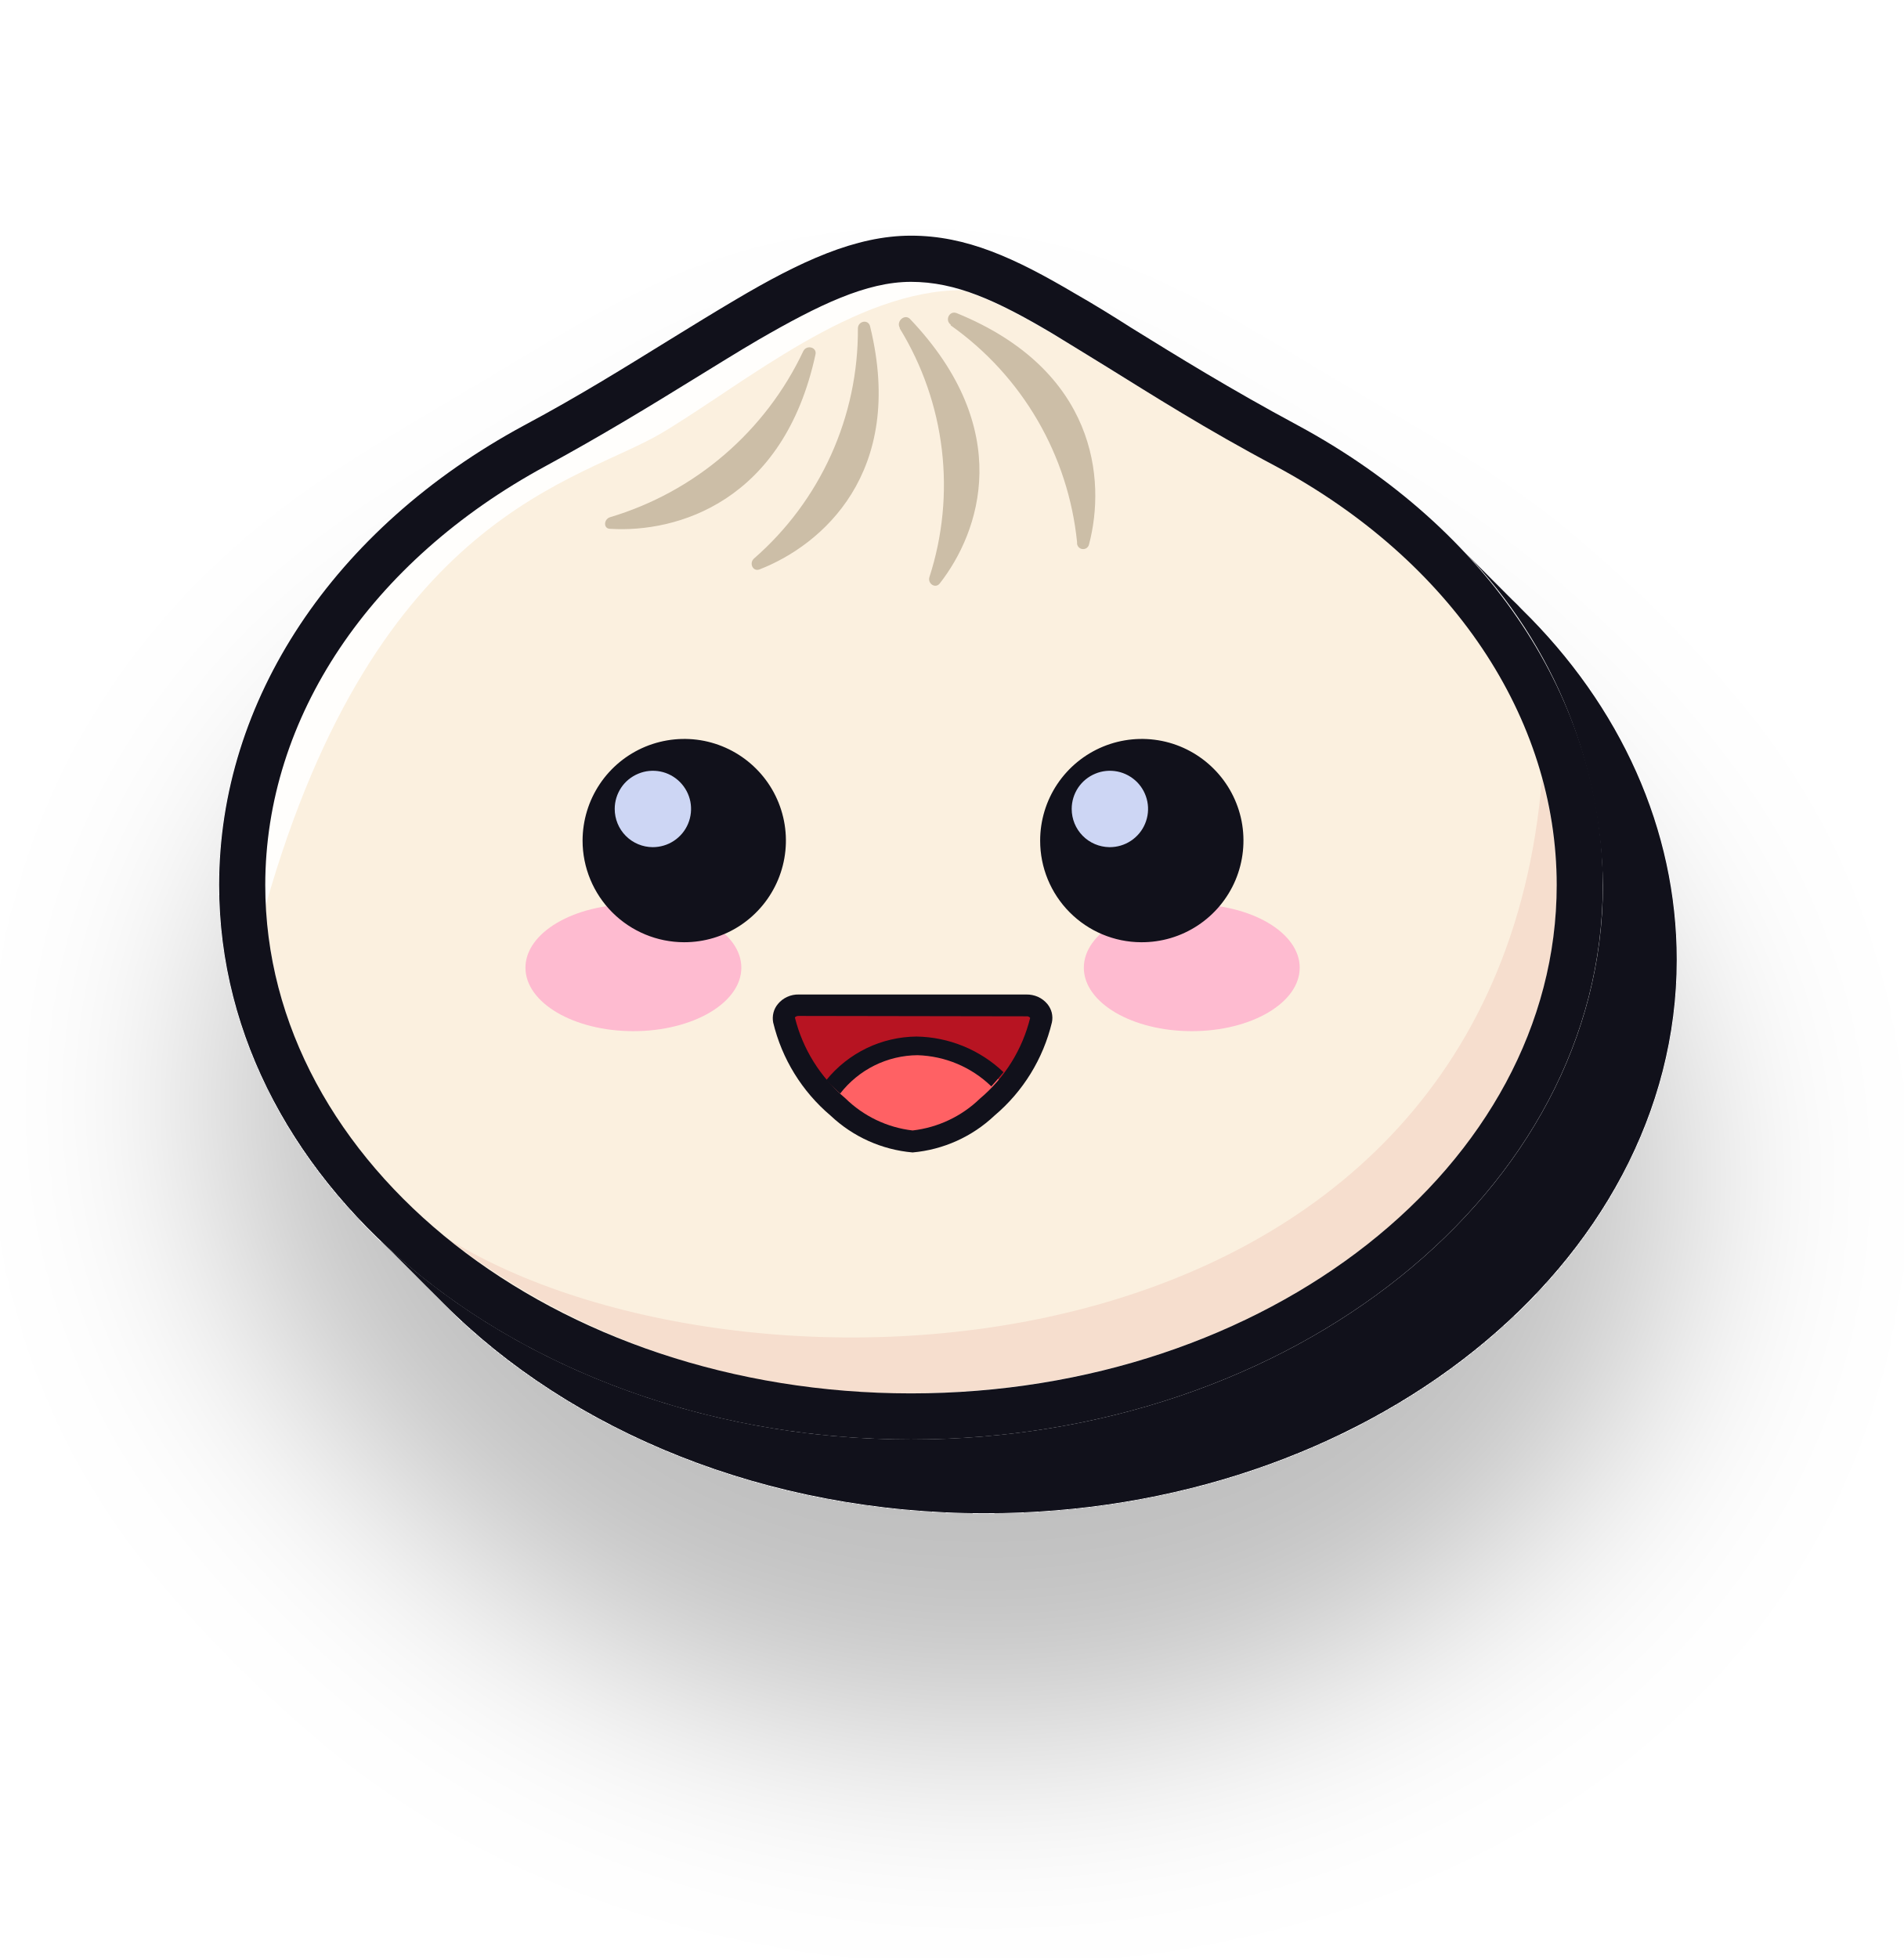
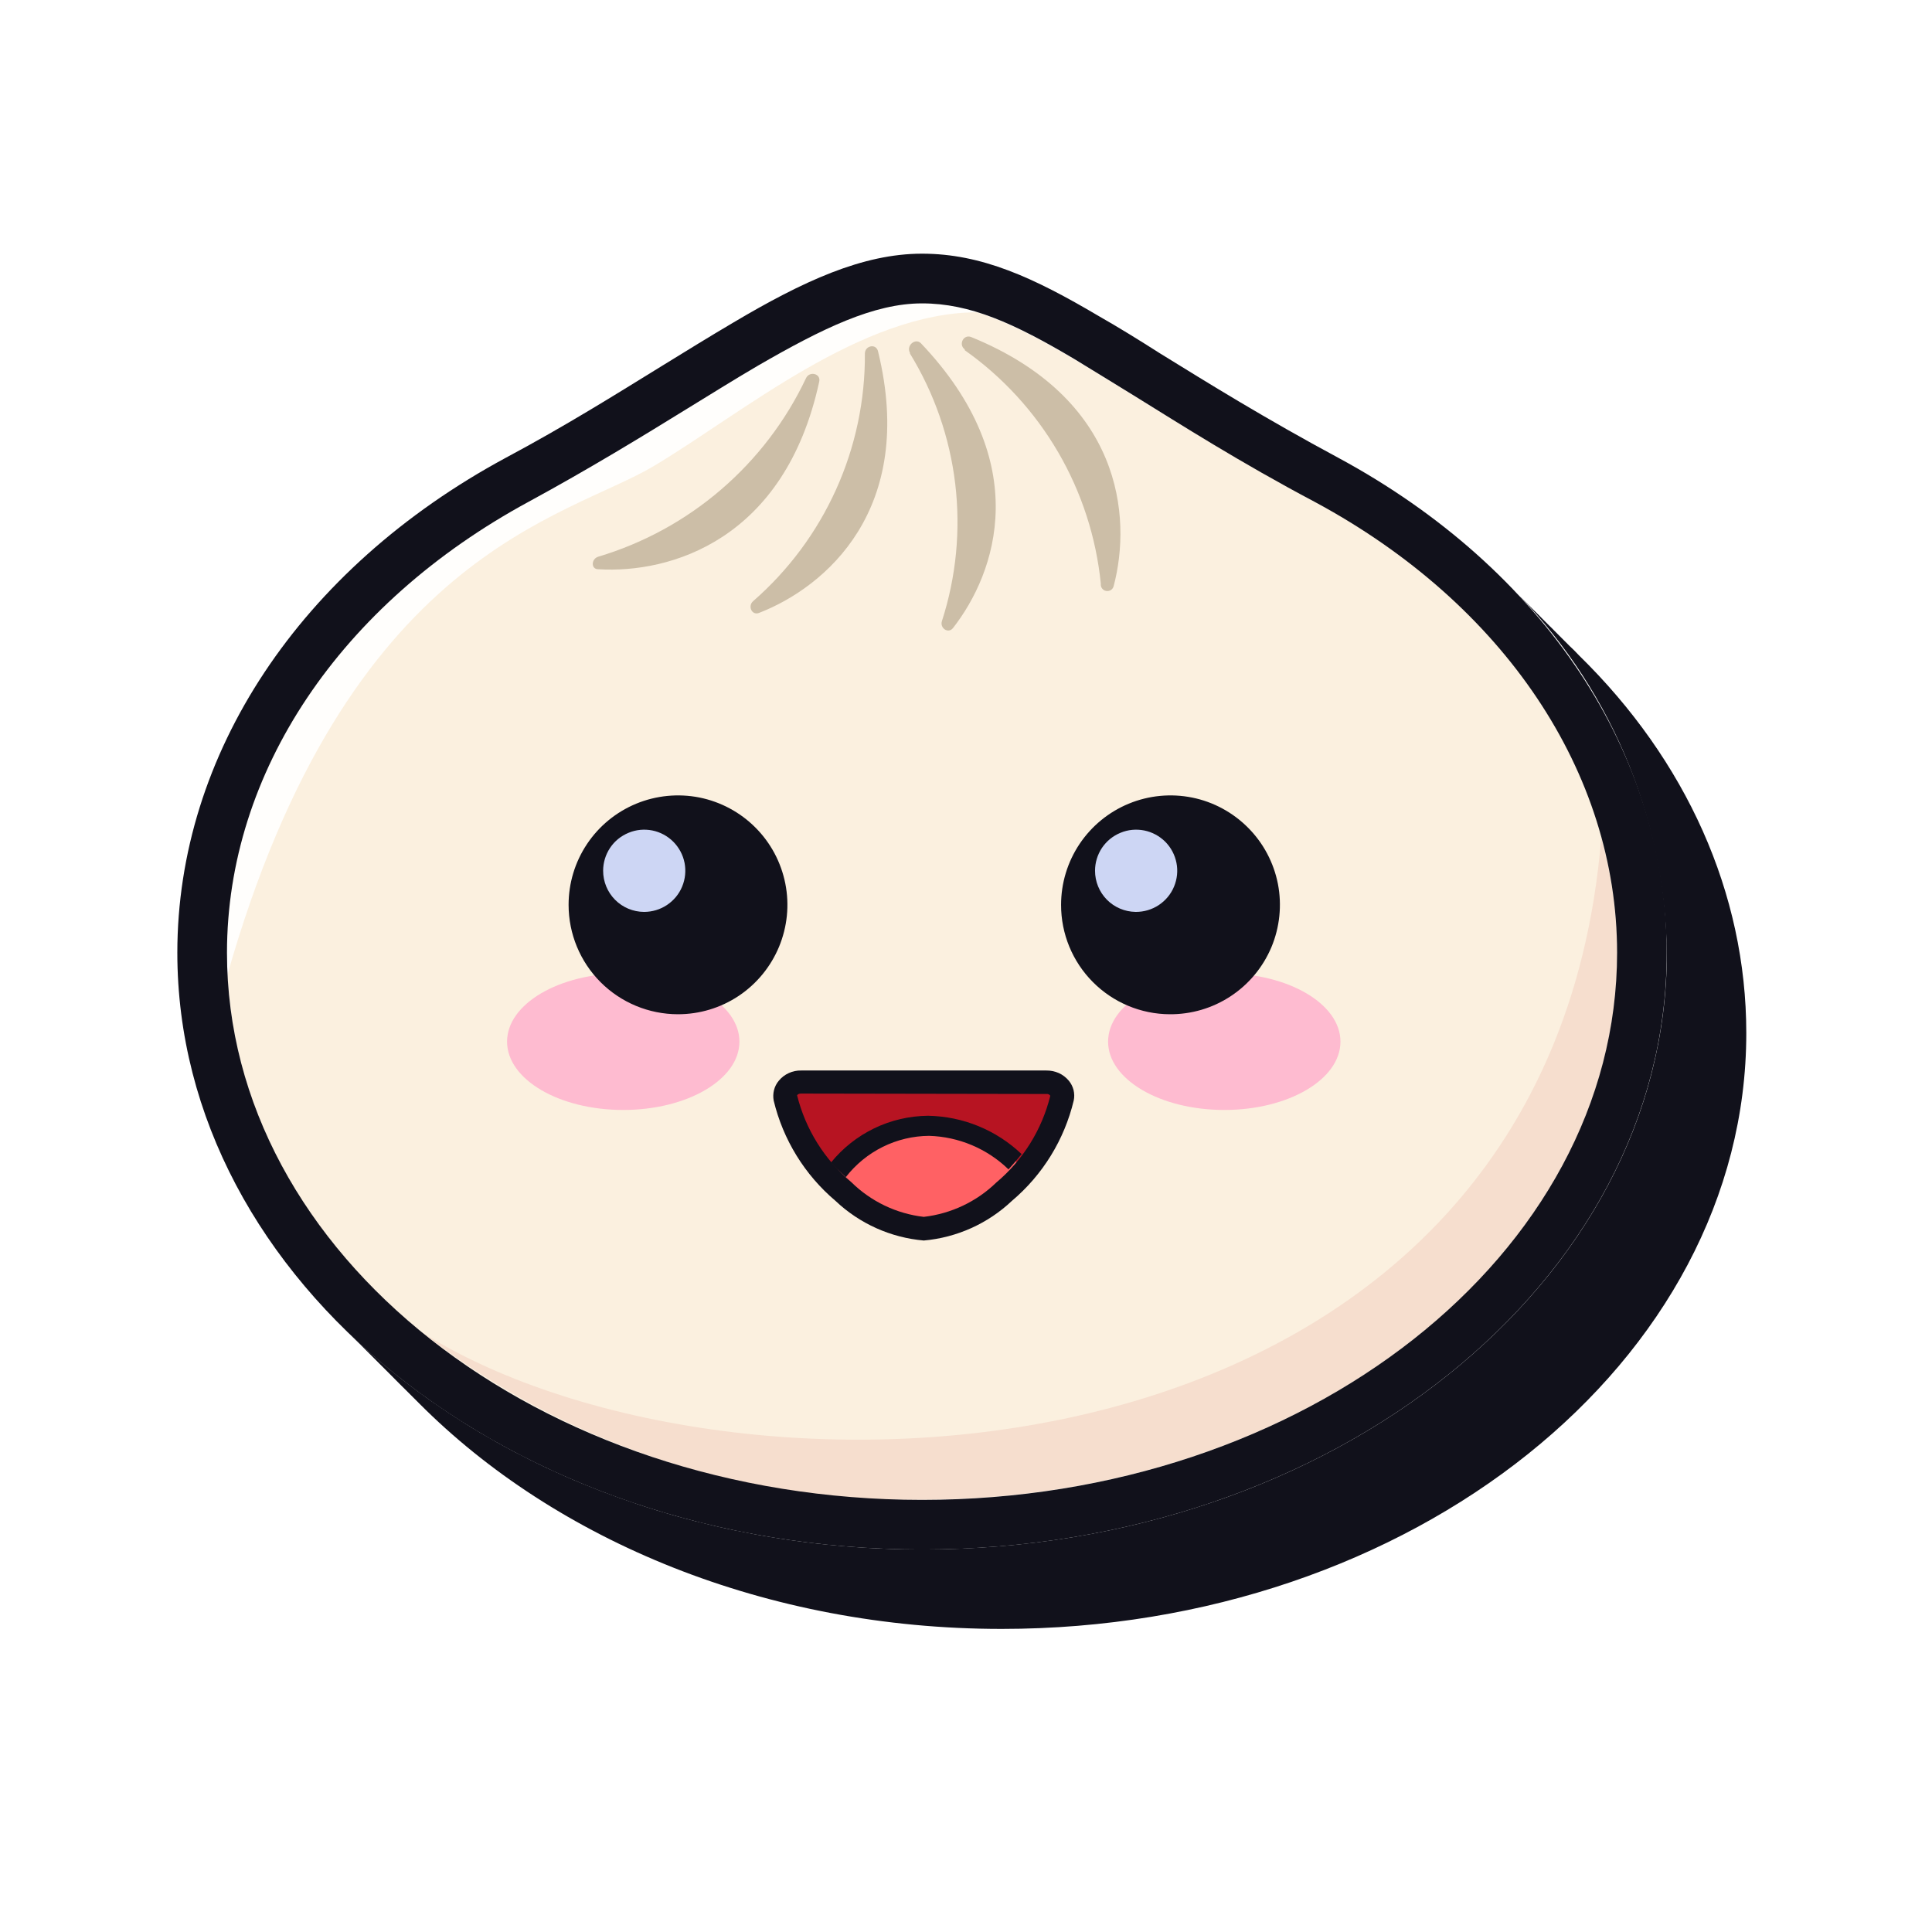
- <svg xmlns="http://www.w3.org/2000/svg" width="35" height="36" viewBox="0 0 35 36" fill="none">
-   <g filter="url(#filter0_d_2_238)">
-     <path d="M27.975 11.199C27.921 11.141 27.863 11.083 27.805 11.029C27.748 10.975 27.693 10.914 27.636 10.86C27.578 10.805 27.524 10.744 27.466 10.69C27.409 10.636 27.354 10.575 27.297 10.52C27.239 10.466 27.185 10.405 27.127 10.351C27.069 10.296 27.015 10.235 26.957 10.181C26.9 10.127 26.845 10.066 26.788 10.011C28.47 11.665 29.434 13.915 29.471 16.273C29.471 21.894 23.765 26.466 16.751 26.466C12.823 26.466 9.308 25.032 6.971 22.783L7.141 22.952L7.311 23.122L7.48 23.291L7.65 23.461L7.819 23.631L7.989 23.8L8.159 23.97C10.492 26.314 14.085 27.823 18.108 27.823C25.122 27.823 30.828 23.251 30.828 17.647C30.828 15.252 29.797 12.983 27.975 11.199Z" fill="#11111B" />
-     <path d="M28.622 16.274C28.622 21.433 23.306 25.615 16.749 25.615C10.193 25.615 4.877 21.433 4.877 16.274C4.877 13.075 6.912 10.249 10.04 8.574C13.167 6.898 15.114 5.182 16.749 5.182C18.384 5.182 19.782 6.583 23.459 8.574C26.586 10.249 28.622 13.075 28.622 16.274Z" fill="#FBF0DF" />
-     <path d="M28.622 16.274C28.62 15.611 28.529 14.951 28.35 14.313C27.424 25.608 13.646 26.151 8.229 22.773C10.664 24.66 13.669 25.663 16.75 25.615C23.296 25.615 28.622 21.426 28.622 16.274Z" fill="#F6DECE" />
-     <path d="M12.18 7.953C13.697 7.044 15.711 5.338 17.692 5.334C17.388 5.236 17.07 5.184 16.749 5.182C15.929 5.182 15.053 5.606 13.951 6.243C13.568 6.467 13.171 6.715 12.75 6.973C11.96 7.461 11.054 8.014 10.037 8.567C6.807 10.314 4.877 13.194 4.877 16.274C4.877 16.409 4.877 16.545 4.877 16.677C6.933 9.415 10.667 8.862 12.18 7.953Z" fill="#FFFEFC" />
-     <path fill-rule="evenodd" clip-rule="evenodd" d="M15.773 6.039C15.778 6.84 15.61 7.633 15.28 8.363C14.95 9.093 14.467 9.743 13.863 10.269C13.768 10.354 13.843 10.517 13.965 10.469C15.108 10.025 16.652 8.695 16 6.012C15.973 5.859 15.773 5.9 15.773 6.039ZM16.543 6.039C16.958 6.716 17.222 7.475 17.316 8.264C17.41 9.053 17.333 9.852 17.089 10.608C17.049 10.727 17.194 10.829 17.276 10.73C18.019 9.781 18.667 7.895 16.726 5.859C16.628 5.771 16.475 5.907 16.543 6.026V6.039ZM17.479 5.982C18.129 6.442 18.673 7.036 19.074 7.724C19.475 8.412 19.723 9.178 19.803 9.971C19.799 9.999 19.807 10.028 19.824 10.051C19.841 10.074 19.867 10.09 19.895 10.094C19.924 10.099 19.953 10.093 19.977 10.077C20 10.061 20.017 10.036 20.023 10.008C20.335 8.824 20.159 6.806 17.591 5.758C17.456 5.703 17.367 5.887 17.479 5.968V5.982ZM11.218 9.509C11.991 9.278 12.707 8.887 13.318 8.361C13.93 7.835 14.425 7.186 14.769 6.456C14.83 6.334 15.024 6.382 14.993 6.518C14.406 9.231 12.442 9.798 11.221 9.723C11.092 9.726 11.095 9.547 11.218 9.509Z" fill="#CCBEA7" />
-     <path d="M16.749 26.467C9.734 26.467 4.029 21.894 4.029 16.273C4.029 12.882 6.125 9.717 9.636 7.821C10.654 7.278 11.525 6.732 12.302 6.253C12.73 5.989 13.133 5.741 13.523 5.511C14.714 4.805 15.732 4.333 16.749 4.333C17.767 4.333 18.655 4.741 19.768 5.399C20.107 5.592 20.447 5.802 20.809 6.033C21.654 6.555 22.607 7.146 23.862 7.821C27.373 9.717 29.469 12.878 29.469 16.273C29.469 21.894 23.764 26.467 16.749 26.467ZM16.749 5.182C15.928 5.182 15.053 5.606 13.951 6.243C13.567 6.467 13.171 6.715 12.75 6.973C11.96 7.461 11.054 8.014 10.036 8.567C6.807 10.314 4.877 13.194 4.877 16.273C4.877 21.426 10.203 25.619 16.749 25.619C23.296 25.619 28.621 21.426 28.621 16.273C28.621 13.194 26.691 10.314 23.459 8.574C22.177 7.895 21.176 7.257 20.365 6.755C19.995 6.528 19.656 6.318 19.348 6.131C18.32 5.521 17.57 5.182 16.749 5.182Z" fill="#11111B" />
-     <path d="M19.141 18.75C18.988 19.374 18.641 19.934 18.15 20.348C17.782 20.705 17.304 20.93 16.794 20.985C16.267 20.938 15.773 20.713 15.393 20.348C14.906 19.932 14.564 19.372 14.416 18.75C14.411 18.713 14.414 18.675 14.426 18.64C14.438 18.605 14.458 18.573 14.484 18.546C14.51 18.52 14.542 18.499 14.577 18.487C14.612 18.475 14.65 18.471 14.687 18.475H18.873C18.91 18.471 18.947 18.476 18.982 18.488C19.016 18.501 19.048 18.521 19.073 18.547C19.099 18.574 19.119 18.606 19.13 18.641C19.142 18.676 19.146 18.713 19.141 18.75Z" fill="#B71422" />
-     <path d="M15.393 20.374C15.774 20.74 16.266 20.968 16.791 21.019C17.315 20.967 17.806 20.74 18.185 20.374C18.306 20.261 18.42 20.14 18.524 20.012C18.315 19.774 18.06 19.583 17.774 19.448C17.488 19.313 17.178 19.238 16.862 19.228C16.524 19.236 16.193 19.326 15.898 19.49C15.602 19.654 15.351 19.888 15.166 20.171C15.244 20.242 15.312 20.31 15.393 20.374Z" fill="#FF6164" />
-     <path d="M15.447 20.106C15.616 19.889 15.831 19.712 16.077 19.59C16.323 19.468 16.594 19.403 16.869 19.401C17.377 19.416 17.861 19.62 18.226 19.974C18.304 19.889 18.378 19.801 18.45 19.713C18.018 19.302 17.448 19.068 16.852 19.058C16.533 19.061 16.219 19.134 15.933 19.272C15.646 19.411 15.393 19.611 15.193 19.858C15.273 19.946 15.358 20.028 15.447 20.106Z" fill="#11111B" />
-     <path d="M16.779 21.189C16.214 21.14 15.682 20.901 15.27 20.511C14.745 20.067 14.375 19.466 14.215 18.798C14.204 18.738 14.206 18.677 14.221 18.618C14.236 18.559 14.264 18.505 14.303 18.459C14.35 18.402 14.408 18.358 14.475 18.328C14.541 18.298 14.614 18.283 14.687 18.285H18.872C18.945 18.284 19.017 18.299 19.084 18.328C19.15 18.358 19.209 18.403 19.256 18.459C19.294 18.505 19.322 18.56 19.337 18.618C19.351 18.677 19.353 18.738 19.34 18.798C19.18 19.466 18.811 20.067 18.285 20.511C17.874 20.9 17.343 21.139 16.779 21.189ZM14.687 18.679C14.632 18.679 14.619 18.703 14.615 18.709C14.759 19.289 15.083 19.808 15.541 20.192C15.876 20.522 16.312 20.731 16.779 20.785C17.245 20.731 17.681 20.525 18.017 20.199C18.474 19.815 18.797 19.296 18.94 18.716C18.933 18.705 18.922 18.697 18.91 18.691C18.899 18.686 18.885 18.684 18.872 18.686L14.687 18.679Z" fill="#11111B" />
-     <path d="M21.912 18.959C23.008 18.959 23.896 18.437 23.896 17.792C23.896 17.148 23.008 16.625 21.912 16.625C20.816 16.625 19.927 17.148 19.927 17.792C19.927 18.437 20.816 18.959 21.912 18.959Z" fill="#FEBBD0" />
-     <path d="M11.645 18.959C12.741 18.959 13.63 18.437 13.63 17.792C13.63 17.148 12.741 16.625 11.645 16.625C10.549 16.625 9.661 17.148 9.661 17.792C9.661 18.437 10.549 18.959 11.645 18.959Z" fill="#FEBBD0" />
-     <path fill-rule="evenodd" clip-rule="evenodd" d="M12.577 17.324C12.947 17.325 13.309 17.216 13.617 17.011C13.924 16.806 14.164 16.514 14.306 16.173C14.448 15.831 14.486 15.456 14.414 15.093C14.342 14.73 14.165 14.397 13.903 14.135C13.642 13.873 13.309 13.695 12.947 13.622C12.584 13.55 12.208 13.587 11.866 13.728C11.524 13.87 11.232 14.109 11.027 14.416C10.821 14.724 10.712 15.085 10.711 15.455C10.711 15.95 10.908 16.425 11.258 16.776C11.608 17.126 12.082 17.323 12.577 17.324ZM20.979 17.324C21.349 17.327 21.712 17.22 22.021 17.016C22.331 16.812 22.572 16.521 22.716 16.18C22.859 15.839 22.898 15.462 22.828 15.099C22.757 14.736 22.58 14.401 22.319 14.139C22.058 13.876 21.725 13.696 21.363 13.623C21 13.55 20.623 13.586 20.281 13.727C19.939 13.868 19.646 14.108 19.44 14.415C19.234 14.723 19.124 15.085 19.124 15.455C19.123 15.949 19.318 16.423 19.666 16.773C20.013 17.123 20.486 17.322 20.979 17.324Z" fill="#11111B" />
-     <path fill-rule="evenodd" clip-rule="evenodd" d="M12 15.576C12.139 15.576 12.275 15.536 12.391 15.459C12.507 15.382 12.598 15.273 12.651 15.145C12.705 15.016 12.719 14.875 12.693 14.739C12.666 14.602 12.599 14.477 12.501 14.378C12.403 14.28 12.278 14.212 12.142 14.185C12.006 14.158 11.864 14.171 11.736 14.225C11.607 14.278 11.497 14.367 11.42 14.483C11.343 14.599 11.302 14.735 11.302 14.873C11.302 15.059 11.375 15.237 11.506 15.369C11.637 15.501 11.815 15.575 12 15.576ZM20.402 15.576C20.541 15.576 20.677 15.536 20.793 15.459C20.909 15.382 21 15.273 21.053 15.145C21.107 15.016 21.122 14.875 21.095 14.739C21.068 14.602 21.002 14.477 20.904 14.378C20.805 14.28 20.68 14.212 20.544 14.185C20.408 14.158 20.266 14.171 20.138 14.225C20.009 14.278 19.9 14.367 19.822 14.483C19.745 14.599 19.704 14.735 19.704 14.873C19.704 15.058 19.776 15.235 19.906 15.367C20.035 15.498 20.211 15.573 20.396 15.576H20.402Z" fill="#CDD6F4" />
-   </g>
-   <defs>
-     <filter id="filter0_d_2_238" x="-2.651" y="0" width="40.157" height="40.157" filterUnits="userSpaceOnUse" color-interpolation-filters="sRGB">
-       <feFlood flood-opacity="0" result="BackgroundImageFix" />
-       <feColorMatrix in="SourceAlpha" type="matrix" values="0 0 0 0 0 0 0 0 0 0 0 0 0 0 0 0 0 0 127 0" result="hardAlpha" />
-       <feOffset dy="4" />
-       <feGaussianBlur stdDeviation="2" />
-       <feComposite in2="hardAlpha" operator="out" />
-       <feColorMatrix type="matrix" values="0 0 0 0 0 0 0 0 0 0 0 0 0 0 0 0 0 0 0.25 0" />
-       <feBlend mode="normal" in2="BackgroundImageFix" result="effect1_dropShadow_2_238" />
-       <feBlend mode="normal" in="SourceGraphic" in2="effect1_dropShadow_2_238" result="shape" />
-     </filter>
-   </defs>
+ <svg xmlns="http://www.w3.org/2000/svg" width="33" height="33" viewBox="0 0 33 33" fill="none">
+   <path d="M26.975 11.199C26.921 11.141 26.863 11.083 26.805 11.029C26.748 10.975 26.693 10.914 26.636 10.86C26.578 10.805 26.524 10.744 26.466 10.69C26.409 10.636 26.354 10.575 26.297 10.52C26.239 10.466 26.185 10.405 26.127 10.351C26.069 10.296 26.015 10.235 25.957 10.181C25.9 10.127 25.845 10.066 25.788 10.011C27.47 11.665 28.434 13.915 28.471 16.273C28.471 21.894 22.765 26.466 15.751 26.466C11.823 26.466 8.308 25.032 5.971 22.783L6.141 22.952L6.311 23.122L6.48 23.291L6.65 23.461L6.819 23.631L6.989 23.8L7.159 23.97C9.492 26.314 13.085 27.823 17.108 27.823C24.122 27.823 29.828 23.251 29.828 17.647C29.828 15.252 28.797 12.983 26.975 11.199Z" fill="#11111B" />
+   <path d="M27.622 16.274C27.622 21.433 22.306 25.615 15.749 25.615C9.193 25.615 3.877 21.433 3.877 16.274C3.877 13.075 5.912 10.249 9.04 8.574C12.167 6.898 14.114 5.182 15.749 5.182C17.384 5.182 18.782 6.583 22.459 8.574C25.586 10.249 27.622 13.075 27.622 16.274Z" fill="#FBF0DF" />
+   <path d="M27.622 16.274C27.62 15.611 27.529 14.951 27.35 14.313C26.424 25.608 12.646 26.151 7.229 22.773C9.664 24.66 12.669 25.663 15.749 25.615C22.296 25.615 27.622 21.426 27.622 16.274Z" fill="#F6DECE" />
+   <path d="M11.18 7.953C12.697 7.044 14.711 5.338 16.692 5.334C16.388 5.236 16.07 5.184 15.749 5.182C14.929 5.182 14.053 5.606 12.951 6.243C12.568 6.467 12.171 6.715 11.75 6.973C10.96 7.461 10.054 8.014 9.037 8.567C5.807 10.314 3.877 13.194 3.877 16.274C3.877 16.409 3.877 16.545 3.877 16.677C5.933 9.415 9.667 8.862 11.18 7.953Z" fill="#FFFEFC" />
+   <path fill-rule="evenodd" clip-rule="evenodd" d="M14.773 6.039C14.778 6.84 14.61 7.633 14.28 8.363C13.95 9.093 13.467 9.743 12.863 10.269C12.768 10.354 12.843 10.517 12.965 10.469C14.108 10.025 15.652 8.695 15 6.012C14.973 5.859 14.773 5.9 14.773 6.039ZM15.543 6.039C15.958 6.716 16.222 7.475 16.316 8.264C16.41 9.053 16.333 9.852 16.089 10.608C16.049 10.727 16.194 10.829 16.276 10.73C17.019 9.781 17.667 7.895 15.726 5.859C15.628 5.771 15.475 5.907 15.543 6.026V6.039ZM16.479 5.982C17.129 6.442 17.673 7.036 18.074 7.724C18.475 8.412 18.723 9.178 18.803 9.971C18.799 9.999 18.807 10.028 18.824 10.051C18.841 10.074 18.867 10.09 18.895 10.094C18.924 10.099 18.953 10.093 18.977 10.077C19 10.061 19.017 10.036 19.023 10.008C19.335 8.824 19.159 6.806 16.591 5.758C16.456 5.703 16.367 5.887 16.479 5.968V5.982ZM10.218 9.509C10.991 9.278 11.707 8.887 12.318 8.361C12.93 7.835 13.425 7.186 13.769 6.456C13.83 6.334 14.024 6.382 13.993 6.518C13.406 9.231 11.442 9.798 10.221 9.723C10.092 9.726 10.095 9.547 10.218 9.509Z" fill="#CCBEA7" />
+   <path d="M15.749 26.467C8.734 26.467 3.029 21.894 3.029 16.273C3.029 12.882 5.125 9.717 8.636 7.821C9.654 7.278 10.525 6.732 11.302 6.253C11.73 5.989 12.133 5.741 12.523 5.511C13.714 4.805 14.732 4.333 15.749 4.333C16.767 4.333 17.655 4.741 18.768 5.399C19.107 5.592 19.447 5.802 19.809 6.033C20.654 6.555 21.607 7.146 22.862 7.821C26.373 9.717 28.469 12.878 28.469 16.273C28.469 21.894 22.764 26.467 15.749 26.467ZM15.749 5.182C14.928 5.182 14.053 5.606 12.951 6.243C12.567 6.467 12.171 6.715 11.75 6.973C10.96 7.461 10.054 8.014 9.036 8.567C5.807 10.314 3.877 13.194 3.877 16.273C3.877 21.426 9.202 25.619 15.749 25.619C22.296 25.619 27.621 21.426 27.621 16.273C27.621 13.194 25.691 10.314 22.459 8.574C21.177 7.895 20.176 7.257 19.365 6.755C18.995 6.528 18.656 6.318 18.348 6.131C17.32 5.521 16.57 5.182 15.749 5.182Z" fill="#11111B" />
+   <path d="M18.141 18.75C17.988 19.374 17.641 19.934 17.15 20.348C16.782 20.705 16.304 20.93 15.793 20.985C15.268 20.938 14.773 20.713 14.393 20.348C13.906 19.932 13.564 19.372 13.416 18.75C13.411 18.713 13.414 18.675 13.426 18.64C13.438 18.605 13.458 18.573 13.484 18.546C13.51 18.52 13.542 18.499 13.577 18.487C13.612 18.475 13.65 18.471 13.687 18.475H17.873C17.91 18.471 17.947 18.476 17.982 18.488C18.016 18.501 18.048 18.521 18.073 18.547C18.099 18.574 18.119 18.606 18.13 18.641C18.142 18.676 18.146 18.713 18.141 18.75Z" fill="#B71422" />
+   <path d="M14.393 20.374C14.774 20.74 15.266 20.968 15.791 21.019C16.315 20.967 16.806 20.74 17.185 20.374C17.306 20.261 17.42 20.14 17.524 20.012C17.315 19.774 17.06 19.583 16.774 19.448C16.488 19.313 16.178 19.238 15.862 19.228C15.524 19.236 15.193 19.326 14.898 19.49C14.602 19.654 14.351 19.888 14.166 20.171C14.244 20.242 14.312 20.31 14.393 20.374Z" fill="#FF6164" />
+   <path d="M14.447 20.106C14.616 19.889 14.831 19.712 15.077 19.59C15.323 19.468 15.594 19.403 15.869 19.401C16.377 19.416 16.861 19.62 17.226 19.974C17.304 19.889 17.378 19.801 17.45 19.713C17.018 19.302 16.448 19.068 15.852 19.058C15.533 19.061 15.219 19.134 14.933 19.272C14.646 19.411 14.393 19.611 14.193 19.858C14.273 19.946 14.358 20.028 14.447 20.106Z" fill="#11111B" />
+   <path d="M15.779 21.189C15.214 21.14 14.682 20.901 14.27 20.511C13.745 20.067 13.375 19.466 13.215 18.798C13.204 18.738 13.206 18.677 13.221 18.618C13.236 18.559 13.264 18.505 13.303 18.459C13.35 18.402 13.408 18.358 13.475 18.328C13.541 18.298 13.614 18.283 13.687 18.285H17.872C17.945 18.284 18.017 18.299 18.084 18.328C18.15 18.358 18.209 18.403 18.256 18.459C18.294 18.505 18.322 18.56 18.337 18.618C18.351 18.677 18.353 18.738 18.34 18.798C18.18 19.466 17.811 20.067 17.285 20.511C16.874 20.9 16.343 21.139 15.779 21.189ZM13.687 18.679C13.632 18.679 13.619 18.703 13.615 18.709C13.759 19.289 14.083 19.808 14.541 20.192C14.876 20.522 15.312 20.731 15.779 20.785C16.245 20.731 16.681 20.525 17.017 20.199C17.474 19.815 17.797 19.296 17.94 18.716C17.933 18.705 17.922 18.697 17.91 18.691C17.899 18.686 17.885 18.684 17.872 18.686L13.687 18.679Z" fill="#11111B" />
+   <path d="M20.912 18.959C22.008 18.959 22.896 18.437 22.896 17.792C22.896 17.148 22.008 16.625 20.912 16.625C19.816 16.625 18.927 17.148 18.927 17.792C18.927 18.437 19.816 18.959 20.912 18.959Z" fill="#FEBBD0" />
+   <path d="M10.645 18.959C11.741 18.959 12.63 18.437 12.63 17.792C12.63 17.148 11.741 16.625 10.645 16.625C9.549 16.625 8.661 17.148 8.661 17.792C8.661 18.437 9.549 18.959 10.645 18.959Z" fill="#FEBBD0" />
+   <path fill-rule="evenodd" clip-rule="evenodd" d="M11.577 17.324C11.947 17.325 12.309 17.216 12.617 17.011C12.924 16.806 13.164 16.514 13.306 16.173C13.448 15.831 13.486 15.456 13.414 15.093C13.342 14.73 13.165 14.397 12.903 14.135C12.642 13.873 12.309 13.695 11.947 13.622C11.584 13.55 11.208 13.587 10.866 13.728C10.524 13.87 10.232 14.109 10.027 14.416C9.821 14.724 9.712 15.085 9.712 15.455C9.712 15.95 9.908 16.425 10.258 16.776C10.608 17.126 11.082 17.323 11.577 17.324ZM19.979 17.324C20.349 17.327 20.712 17.22 21.021 17.016C21.331 16.812 21.572 16.521 21.716 16.18C21.859 15.839 21.898 15.462 21.828 15.099C21.757 14.736 21.58 14.401 21.319 14.139C21.058 13.876 20.725 13.696 20.363 13.623C20 13.55 19.623 13.586 19.281 13.727C18.939 13.868 18.646 14.108 18.44 14.415C18.234 14.723 18.124 15.085 18.124 15.455C18.123 15.949 18.318 16.423 18.666 16.773C19.013 17.123 19.486 17.322 19.979 17.324Z" fill="#11111B" />
+   <path fill-rule="evenodd" clip-rule="evenodd" d="M11 15.576C11.139 15.576 11.275 15.536 11.391 15.459C11.507 15.382 11.598 15.273 11.651 15.145C11.705 15.016 11.719 14.875 11.693 14.739C11.666 14.602 11.599 14.477 11.501 14.378C11.403 14.28 11.278 14.212 11.142 14.185C11.006 14.158 10.864 14.171 10.736 14.225C10.607 14.278 10.497 14.367 10.42 14.483C10.343 14.599 10.302 14.735 10.302 14.873C10.302 15.059 10.375 15.237 10.506 15.369C10.637 15.501 10.815 15.575 11 15.576ZM19.402 15.576C19.541 15.576 19.677 15.536 19.793 15.459C19.909 15.382 20 15.273 20.053 15.145C20.107 15.016 20.122 14.875 20.095 14.739C20.068 14.602 20.002 14.477 19.904 14.378C19.805 14.28 19.68 14.212 19.544 14.185C19.408 14.158 19.266 14.171 19.138 14.225C19.009 14.278 18.9 14.367 18.822 14.483C18.745 14.599 18.704 14.735 18.704 14.873C18.704 15.058 18.776 15.235 18.906 15.367C19.035 15.498 19.211 15.573 19.396 15.576H19.402Z" fill="#CDD6F4" />
</svg>
